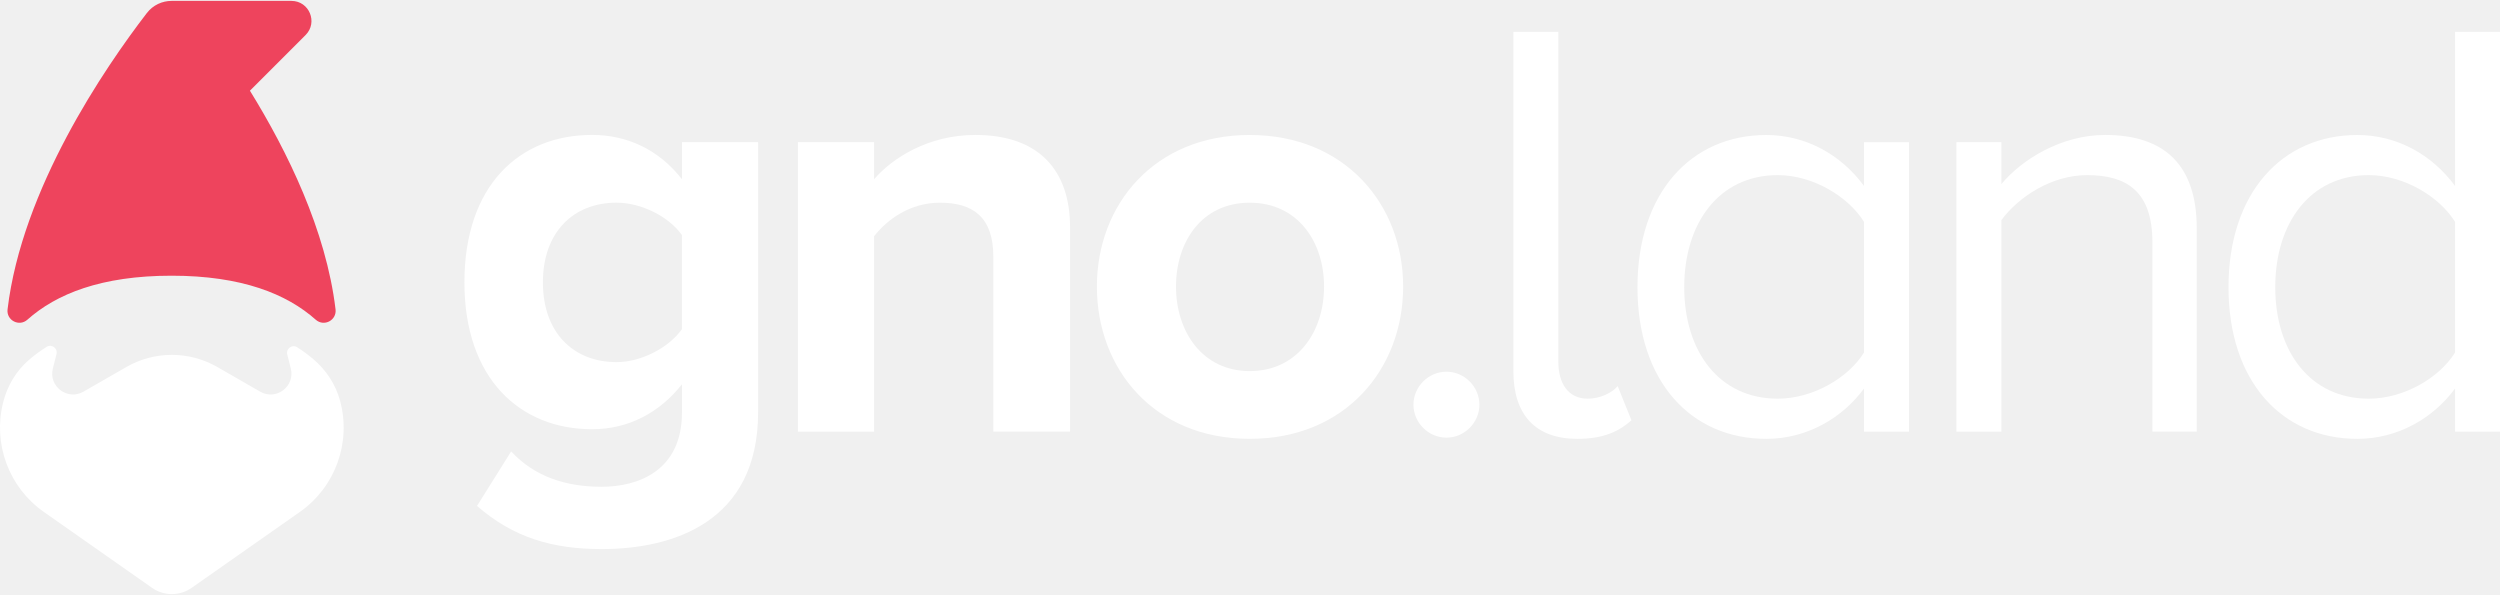
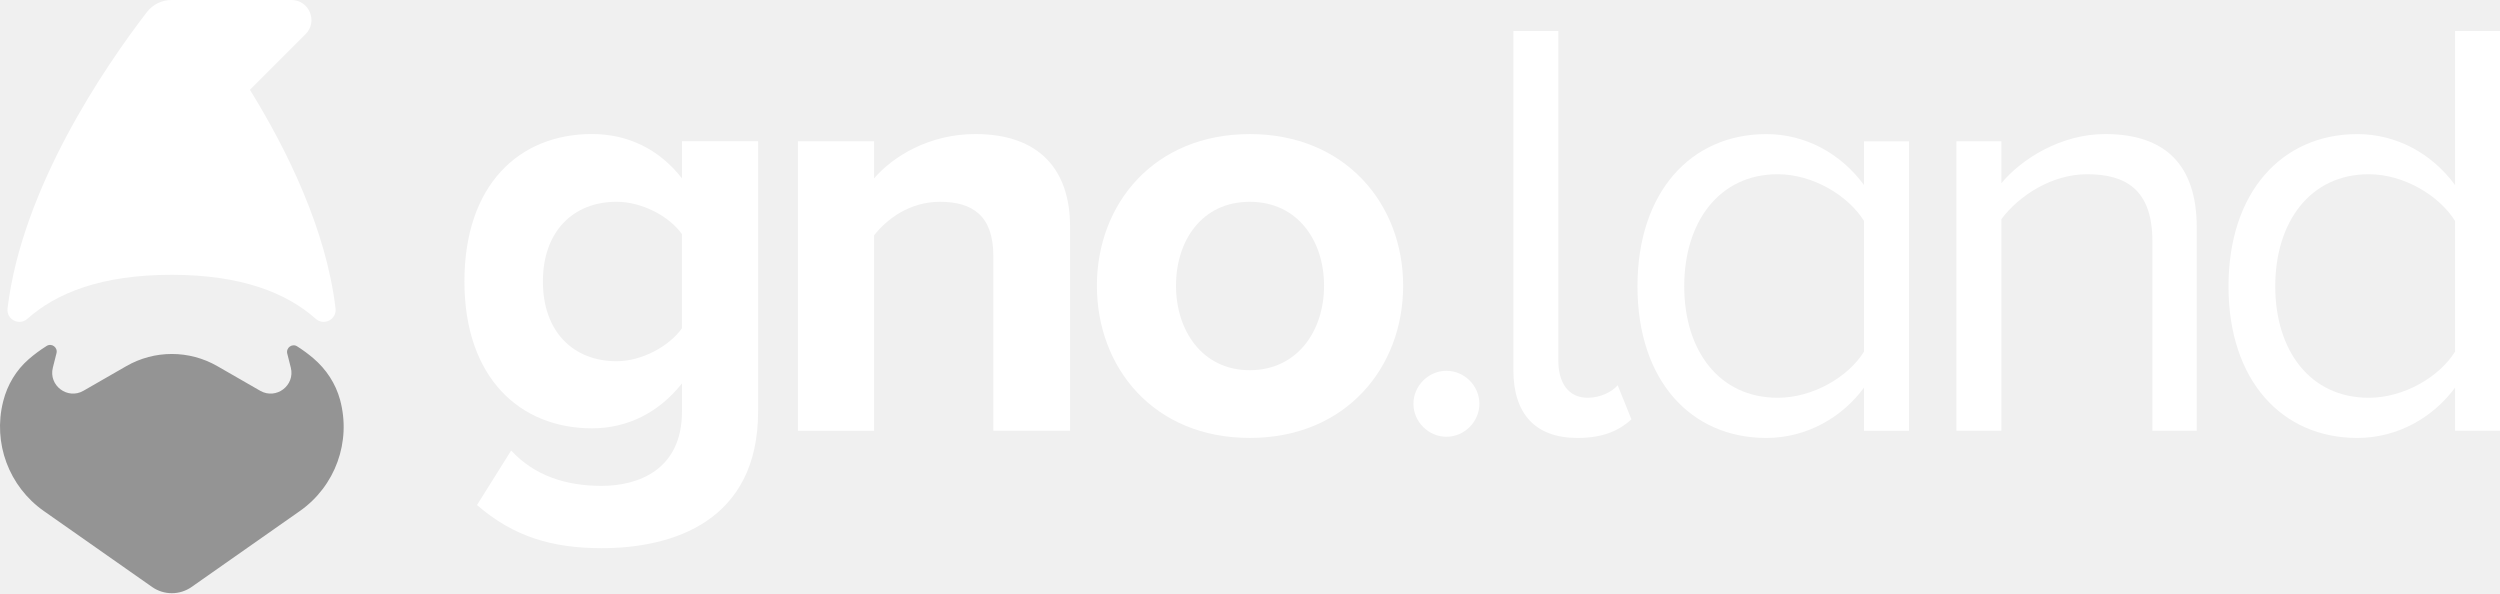
- <svg xmlns="http://www.w3.org/2000/svg" viewBox="0 0 1000 238">
-   <path d="m136.02 160.26c-1.77-6.5-5.55-12.22-10.68-16.59-1.98-1.69-4.14-3.29-6.5-4.78-2-1.27-4.52.6-3.94 2.9l1.42 5.62c1.8 7.14-5.86 12.93-12.24 9.26l-17.15-9.86c-11.27-6.48-25.13-6.48-36.4 0l-17.15 9.86c-6.38 3.67-14.04-2.13-12.24-9.26l1.46-5.78c.58-2.29-1.93-4.16-3.93-2.9-2.62 1.64-5 3.42-7.16 5.29-5.05 4.38-8.56 10.26-10.2 16.74l-.06.24c-4.17 16.56 2.31 33.97 16.29 43.78l43.3 30.37c4.74 3.32 11.05 3.32 15.79 0l43.3-30.37c14.19-9.95 20.65-27.74 16.09-44.51z" fill="#fff" />
-   <path d="m134.22 123.74c-3.78-31.58-19.27-63.22-34.25-87.46l22.26-22.26c5.04-5.04 1.47-13.66-5.66-13.66h-47.94c-3.7 0-7.41 1.63-9.91 4.88-16.88 21.97-49.93 70.31-55.7 118.5-.52 4.39 4.63 7.08 7.93 4.14 11.52-10.26 29.49-17.6 57.67-17.6s46.14 7.35 57.67 17.6c3.3 2.94 8.45.24 7.93-4.14z" fill="#ee445d" />
-   <g fill="#fff">
-     <path d="m190.79 202.39 13.67-21.82c9.35 10.07 21.82 14.14 36.2 14.14s32.13-6.23 32.13-29.73v-11.27c-9.11 11.51-21.58 17.98-35.96 17.98-28.77 0-51.06-20.14-51.06-58.74s21.82-58.98 51.06-58.98c13.91 0 26.61 5.75 35.96 17.74v-14.86h30.45v108.12c0 43.87-34.04 54.66-62.57 54.66-19.66 0-35.24-4.55-49.87-17.26zm81.99-70.73v-37.64c-5.28-7.43-16.3-12.95-26.13-12.95-17.5 0-29.49 11.99-29.49 31.89s11.99 31.89 29.49 31.89c9.83 0 20.86-5.75 26.13-13.19z" />
-     <path d="m397.33 172.66v-70c0-16.06-8.39-21.58-21.34-21.58-11.99 0-21.1 6.71-26.37 13.43v78.16h-30.45v-115.81h30.45v14.86c7.43-8.63 21.82-17.74 40.52-17.74 25.65 0 37.88 14.38 37.88 36.92v81.75h-30.69z" />
-     <path d="m438.76 114.64c0-32.84 23.01-60.65 61.13-60.65s61.37 27.81 61.37 60.65-23.01 60.89-61.37 60.89-61.13-28.05-61.13-60.89zm90.86 0c0-17.98-10.55-33.56-29.73-33.56s-29.49 15.58-29.49 33.56 10.55 33.8 29.49 33.8 29.73-15.58 29.73-33.8z" />
-     <path d="m565.38 161.87c0-7.19 5.99-13.19 13.19-13.19s13.19 5.99 13.19 13.19-5.99 13.19-13.19 13.19-13.19-5.99-13.19-13.19z" />
-     <path d="m605.35 148.44v-135.69h17.98v131.86c0 8.63 3.84 14.86 11.75 14.86 5.03 0 9.83-2.4 11.99-5.03l5.51 13.67c-4.79 4.31-11.03 7.43-21.58 7.43-17.02 0-25.65-9.83-25.65-27.09z" />
-     <path d="m745.61 172.66v-17.26c-8.63 11.75-22.77 20.14-39.08 20.14-30.21 0-51.54-23.01-51.54-60.65s21.34-60.89 51.54-60.89c15.58 0 29.73 7.67 39.08 20.38v-17.5h17.98v115.79h-17.98zm0-31.65v-52.26c-6.23-10.07-20.38-18.7-34.52-18.7-23.49 0-37.4 19.18-37.4 44.83s13.91 44.59 37.4 44.59c14.14 0 28.29-8.39 34.52-18.46z" />
-     <path d="m860.96 172.66v-75.76c0-20.62-10.55-26.85-26.13-26.85-14.14 0-27.33 8.63-34.28 17.98v84.63h-17.98v-115.8h17.98v16.78c8.15-9.83 23.97-19.66 41.47-19.66 23.97 0 36.68 12.23 36.68 37.4v81.27h-17.74z" />
-     <path d="m982.02 172.66v-17.26c-8.63 11.75-22.77 20.14-39.08 20.14-30.21 0-51.54-23.01-51.54-60.65s21.34-60.89 51.54-60.89c15.58 0 29.73 7.67 39.08 20.38v-61.63h17.98v159.91zm0-31.65v-52.26c-6.23-10.07-20.38-18.7-34.52-18.7-23.49 0-37.4 19.18-37.4 44.83s13.91 44.59 37.4 44.59c14.14 0 28.29-8.39 34.52-18.46z" />
-   </g>
+ <svg xmlns="http://www.w3.org/2000/svg" id="uuid-c145d27e-3509-42d9-91d3-ef83897ffbdb" viewBox="0 0 1000 237.28">
+   <path d="M136.02,159.9c-1.77-6.5-5.55-12.22-10.68-16.59-1.98-1.69-4.14-3.29-6.5-4.78-2-1.27-4.52.6-3.94,2.9l1.42,5.62c1.8,7.14-5.86,12.93-12.24,9.26l-17.15-9.86c-11.27-6.48-25.13-6.48-36.4,0l-17.15,9.86c-6.38,3.67-14.04-2.13-12.24-9.26l1.46-5.78c.58-2.29-1.93-4.16-3.93-2.9-2.62,1.64-5,3.42-7.16,5.29-5.05,4.38-8.56,10.26-10.2,16.74l-.06.24c-4.17,16.56,2.31,33.97,16.29,43.78l43.3,30.37c4.74,3.32,11.05,3.32,15.79,0l43.3-30.37c14.19-9.95,20.65-27.74,16.09-44.51h0Z" fill="#949494" stroke-width="0" />
+   <path d="M134.22,123.38c-3.78-31.58-19.27-63.22-34.25-87.46l22.26-22.26c5.04-5.04,1.47-13.66-5.66-13.66h-47.94c-3.7,0-7.41,1.63-9.91,4.88C41.84,26.85,8.79,75.19,3.02,123.38c-.52,4.39,4.63,7.08,7.93,4.14,11.52-10.26,29.49-17.6,57.67-17.6s46.14,7.35,57.67,17.6c3.3,2.94,8.45.24,7.93-4.14h0Z" fill="#fff" stroke-width="0" />
+   <path d="M190.79,202.03l13.67-21.82c9.35,10.07,21.82,14.14,36.2,14.14s32.13-6.23,32.13-29.73v-11.27c-9.11,11.51-21.58,17.98-35.96,17.98-28.77,0-51.06-20.14-51.06-58.74s21.82-58.98,51.06-58.98c13.91,0,26.61,5.75,35.96,17.74v-14.86h30.45v108.12c0,43.87-34.04,54.66-62.57,54.66-19.66,0-35.24-4.55-49.87-17.26v.02ZM272.78,131.3v-37.64c-5.28-7.43-16.3-12.95-26.13-12.95-17.5,0-29.49,11.99-29.49,31.89s11.99,31.89,29.49,31.89c9.83,0,20.86-5.75,26.13-13.19Z" fill="#fff" stroke-width="0" />
+   <path d="M397.33,172.3v-70c0-16.06-8.39-21.58-21.34-21.58-11.99,0-21.1,6.71-26.37,13.43v78.16h-30.45V56.5h30.45v14.86c7.43-8.63,21.82-17.74,40.52-17.74,25.65,0,37.88,14.38,37.88,36.92v81.75h-30.69Z" fill="#fff" stroke-width="0" />
+   <path d="M438.76,114.28c0-32.84,23.01-60.65,61.13-60.65s61.37,27.81,61.37,60.65-23.01,60.89-61.37,60.89-61.13-28.05-61.13-60.89ZM529.62,114.28c0-17.98-10.55-33.56-29.73-33.56s-29.49,15.58-29.49,33.56,10.55,33.8,29.49,33.8,29.73-15.58,29.73-33.8Z" fill="#fff" stroke-width="0" />
+   <path d="M565.38,161.51c0-7.19,5.99-13.19,13.19-13.19s13.19,5.99,13.19,13.19-5.99,13.19-13.19,13.19-13.19-5.99-13.19-13.19Z" fill="#fff" stroke-width="0" />
+   <path d="M605.35,148.08V12.39h17.98v131.86c0,8.63,3.84,14.86,11.75,14.86,5.03,0,9.83-2.4,11.99-5.03l5.51,13.67c-4.79,4.31-11.03,7.43-21.58,7.43-17.02,0-25.65-9.83-25.65-27.09h0Z" fill="#fff" stroke-width="0" />
+   <path d="M745.61,172.3v-17.26c-8.63,11.75-22.77,20.14-39.08,20.14-30.21,0-51.54-23.01-51.54-60.65s21.34-60.89,51.54-60.89c15.58,0,29.73,7.67,39.08,20.38v-17.5h17.98v115.79h-17.98ZM745.61,140.65v-52.26c-6.23-10.07-20.38-18.7-34.52-18.7-23.49,0-37.4,19.18-37.4,44.83s13.91,44.59,37.4,44.59c14.14,0,28.29-8.39,34.52-18.46h0Z" fill="#fff" stroke-width="0" />
+   <path d="M860.96,172.3v-75.76c0-20.62-10.55-26.85-26.13-26.85-14.14,0-27.33,8.63-34.28,17.98v84.63h-17.98V56.5h17.98v16.78c8.15-9.83,23.97-19.66,41.47-19.66,23.97,0,36.68,12.23,36.68,37.4v81.27h-17.74Z" fill="#fff" stroke-width="0" />
+   <path d="M982.02,172.3v-17.26c-8.63,11.75-22.77,20.14-39.08,20.14-30.21,0-51.54-23.01-51.54-60.65s21.34-60.89,51.54-60.89c15.58,0,29.73,7.67,39.08,20.38V12.39h17.98v159.91h-17.98ZM982.02,140.65v-52.26c-6.23-10.07-20.38-18.7-34.52-18.7-23.49,0-37.4,19.18-37.4,44.83s13.91,44.59,37.4,44.59c14.14,0,28.29-8.39,34.52-18.46h0Z" fill="#fff" stroke-width="0" />
</svg>
